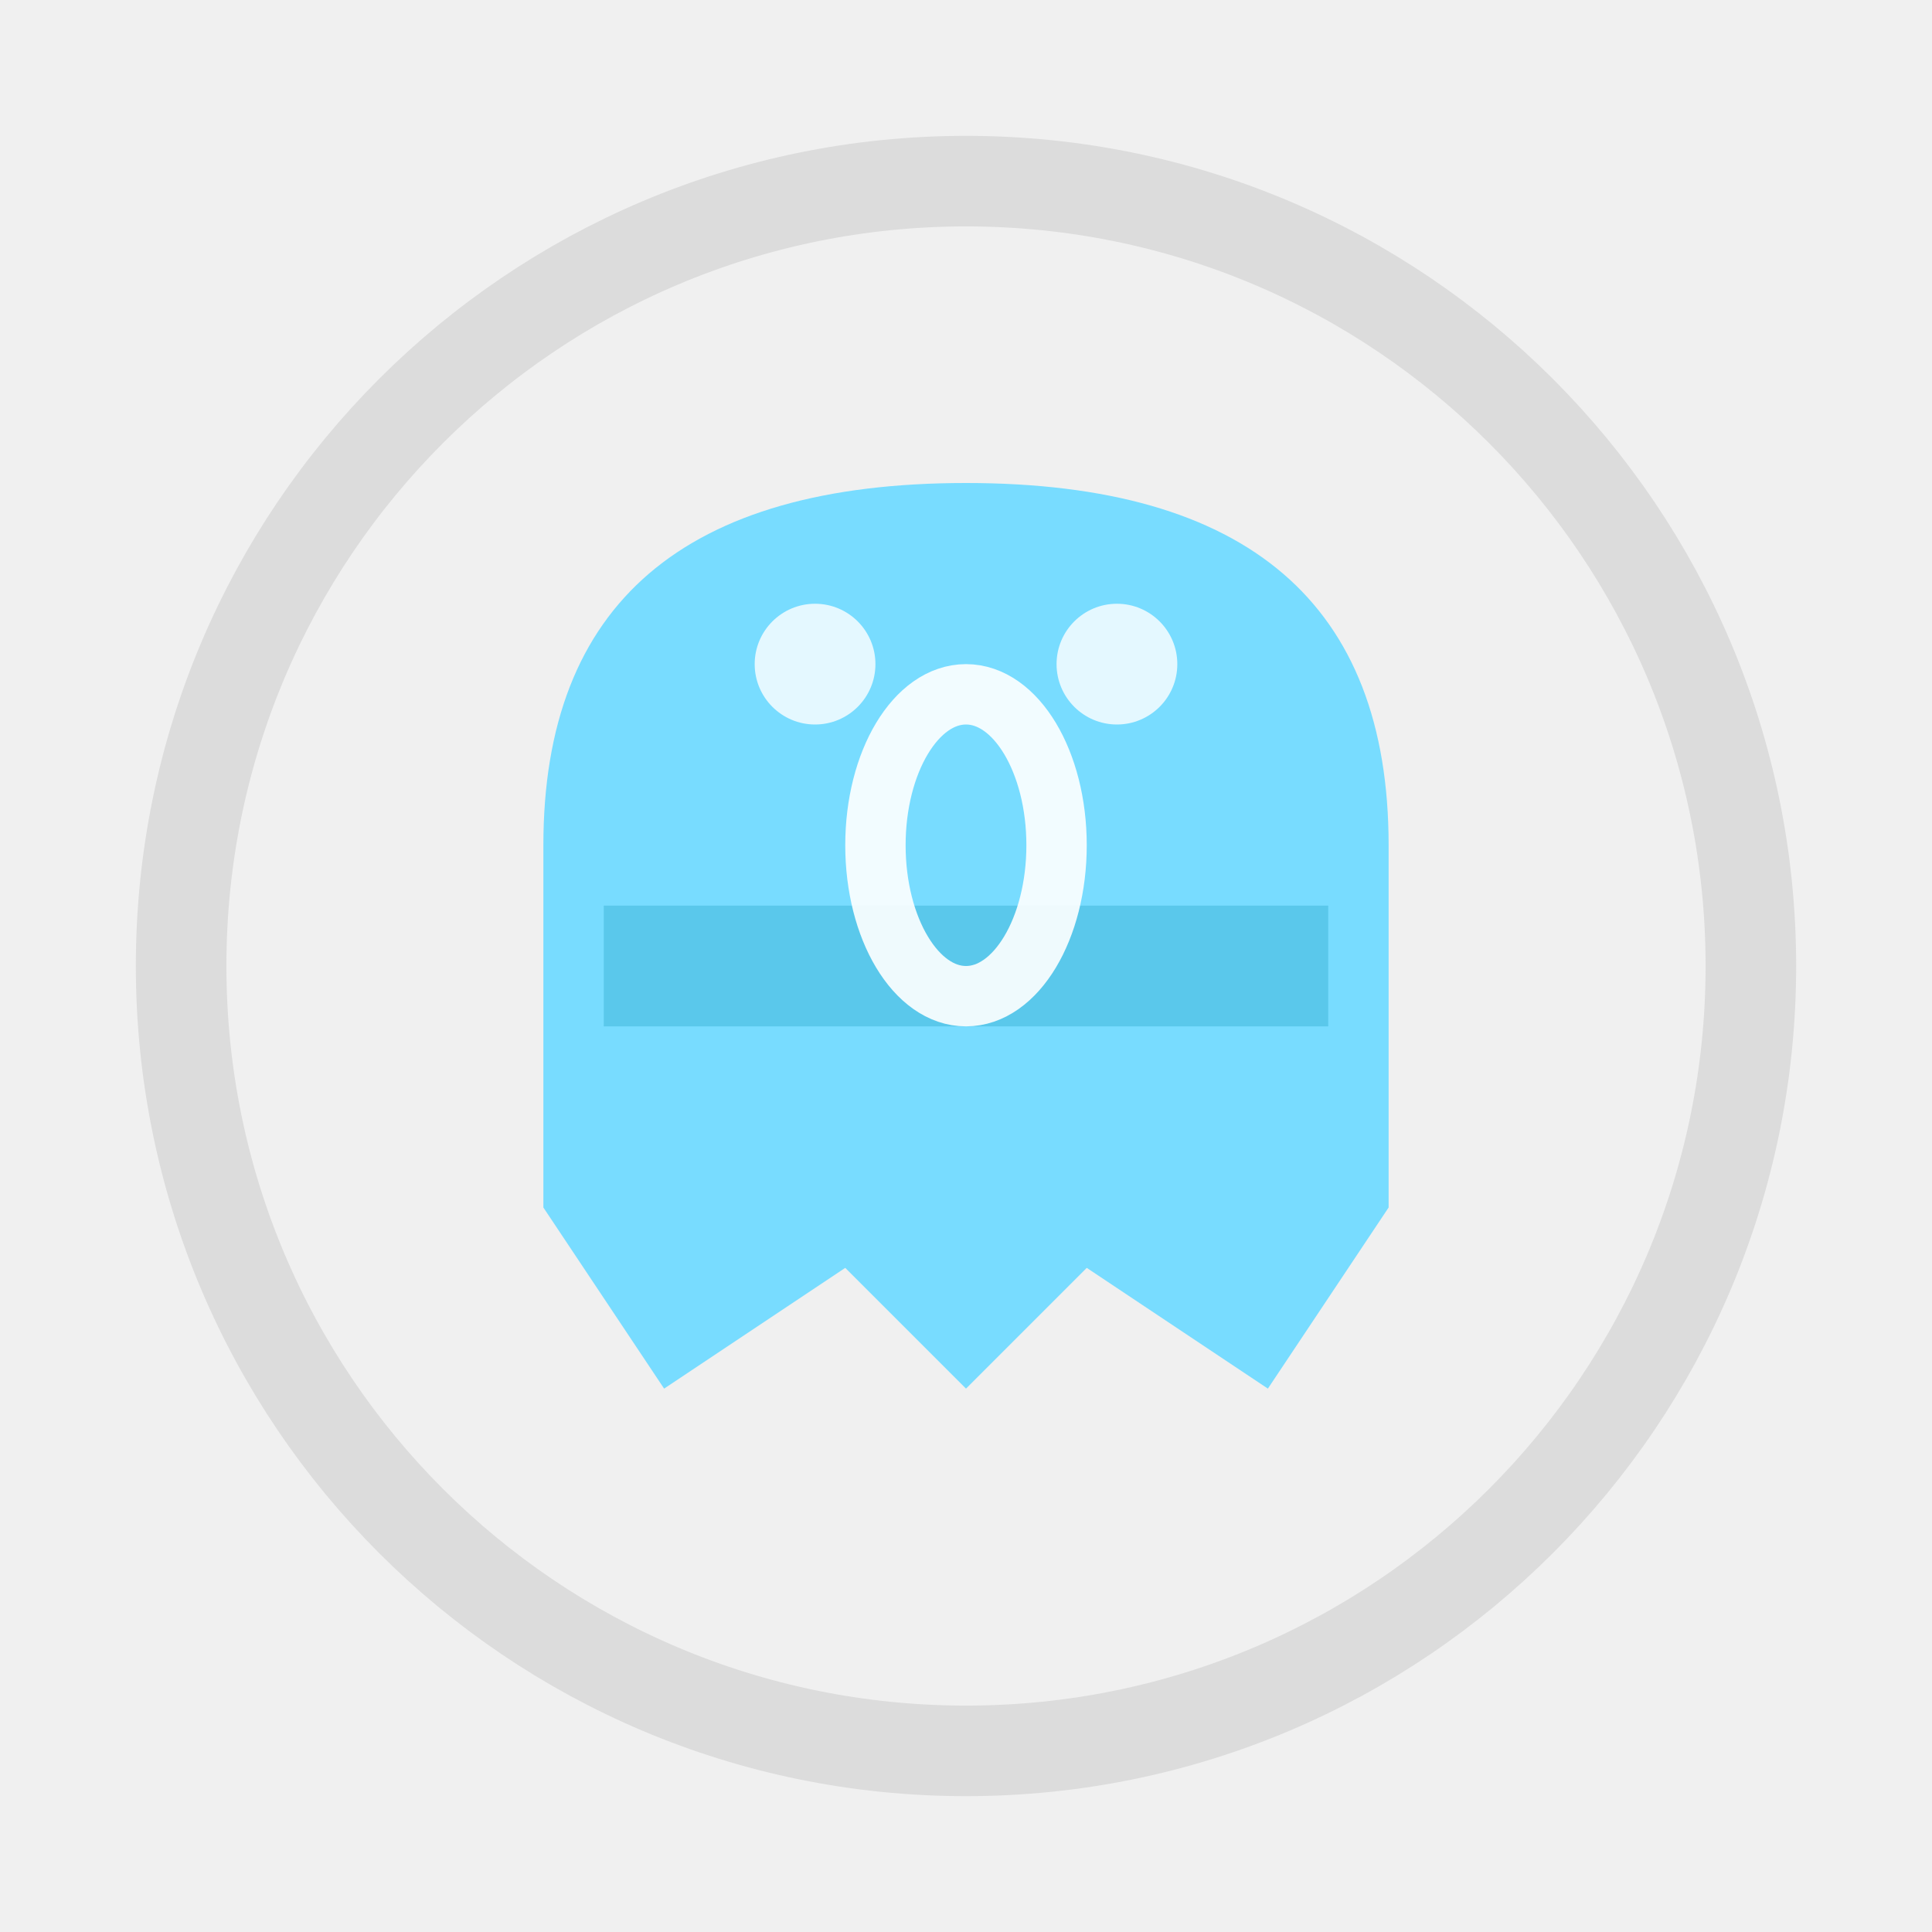
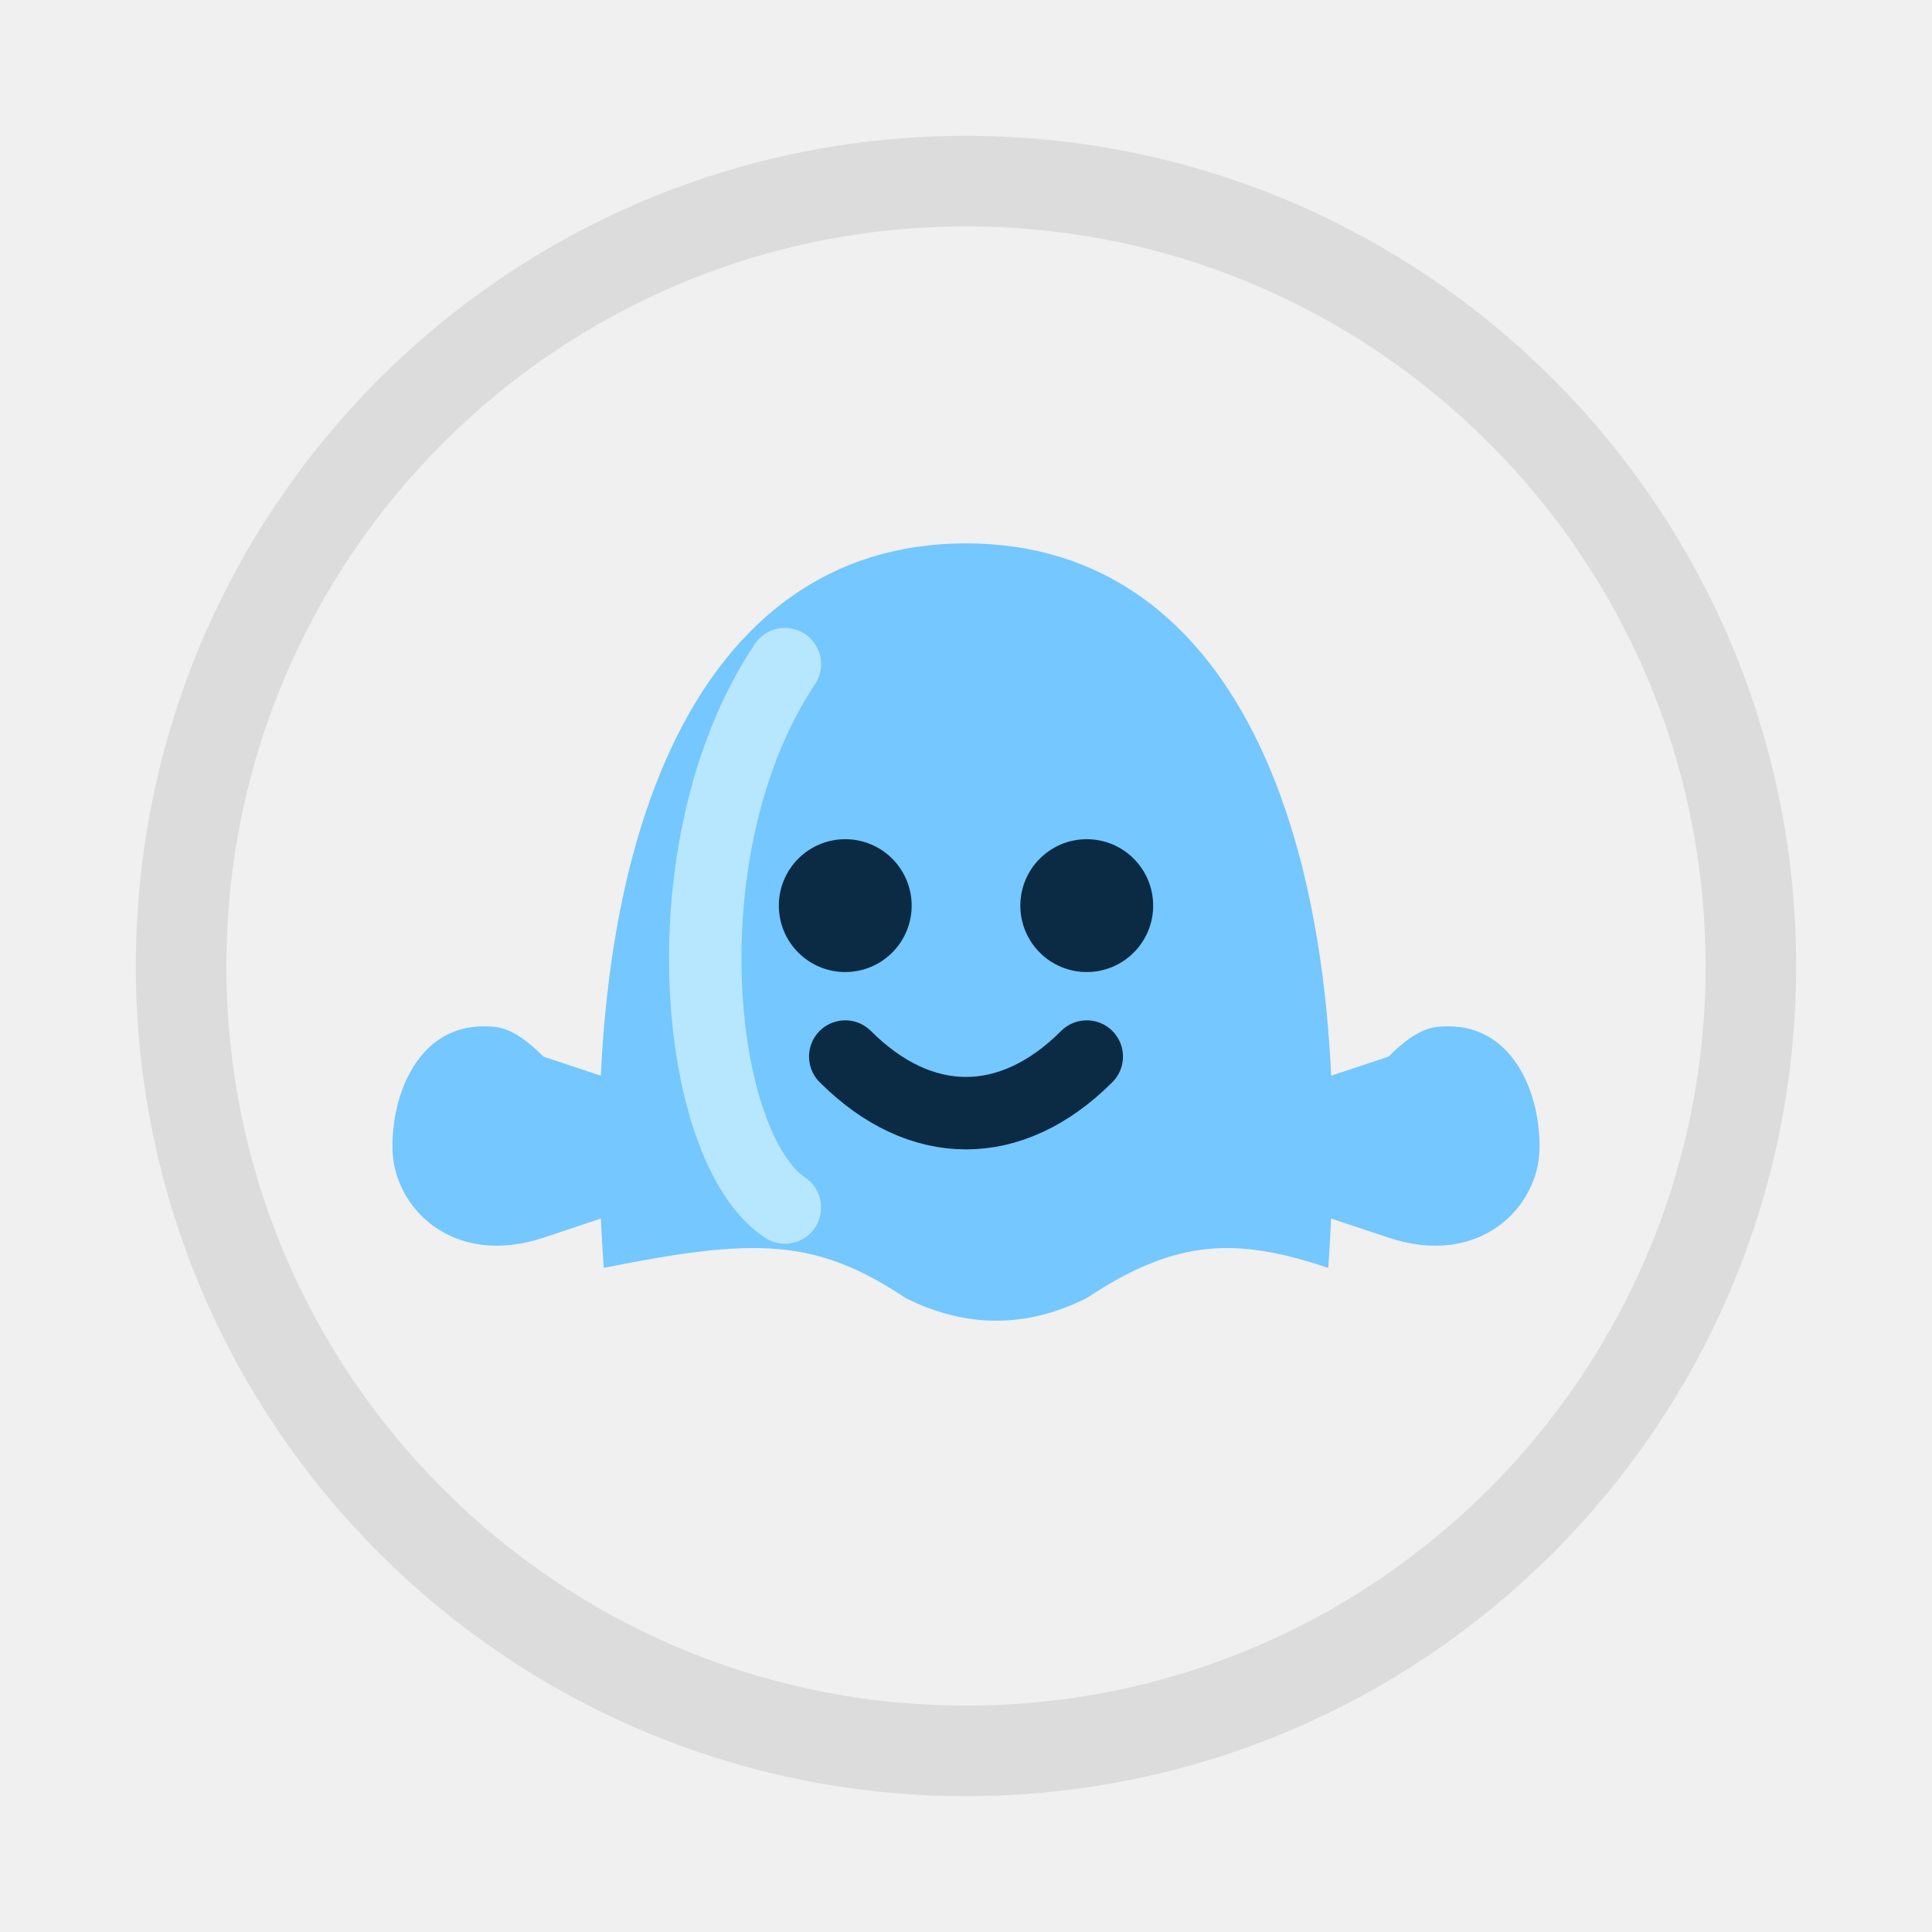
<svg xmlns="http://www.w3.org/2000/svg" width="64" height="64" viewBox="0 0 64 64" shape-rendering="geometricPrecision">
  <circle cx="32" cy="32" r="26" fill="none" stroke="#dcdcdc" stroke-width="3" />
-   <path d="M 18 28 Q 18 16 32 16 Q 46 16 46 28 L 46 40 L 42 46 L 36 42 L 32 46 L 28 42 L 22 46 L 18 40 Z" fill="#78dcff" />
-   <rect x="20" y="30" width="24" height="4" fill="#5ac8eb" />
-   <circle cx="27" cy="22" r="2" fill="#ffffff" opacity="0.8" />
-   <circle cx="37" cy="22" r="2" fill="#ffffff" opacity="0.8" />
-   <ellipse cx="32" cy="28" rx="3" ry="5" fill="none" stroke="#ffffff" stroke-width="2" opacity="0.9" />
+   <g>
+     <path d="M20 42            C19 28 23 18 32 18            C41 18 45 28 44 42            C41 41 39 41 36 43            C34 44 32 44 30 43            C27 41 25 41 20 42 Z" fill="#74c7ff" />
+     <path d="M16 34 C14 34 13 36 13 38 C13 40 15 42 18 41 L21 40 L21 36 L18 35 C17 34 16.5 34 16 34 Z" fill="#74c7ff" />
+     <path d="M48 34 C50 34 51 36 51 38 C51 40 49 42 46 41 L43 40 L43 36 L46 35 C47 34 47.5 34 48 34 Z" fill="#74c7ff" />
+     <circle cx="28" cy="30" r="2.2" fill="#0b2b44" />
+     <circle cx="36" cy="30" r="2.2" fill="#0b2b44" />
+     <path d="M28 35 C30.5 37.5 33.5 37.5 36 35" fill="none" stroke="#0b2b44" stroke-width="2.4" stroke-linecap="round" />
+     <path d="M26 22 C22 28 23 38 26 40" fill="none" stroke="#bfe9ff" stroke-width="2.4" stroke-linecap="round" opacity="0.9" />
+   </g>
</svg>
